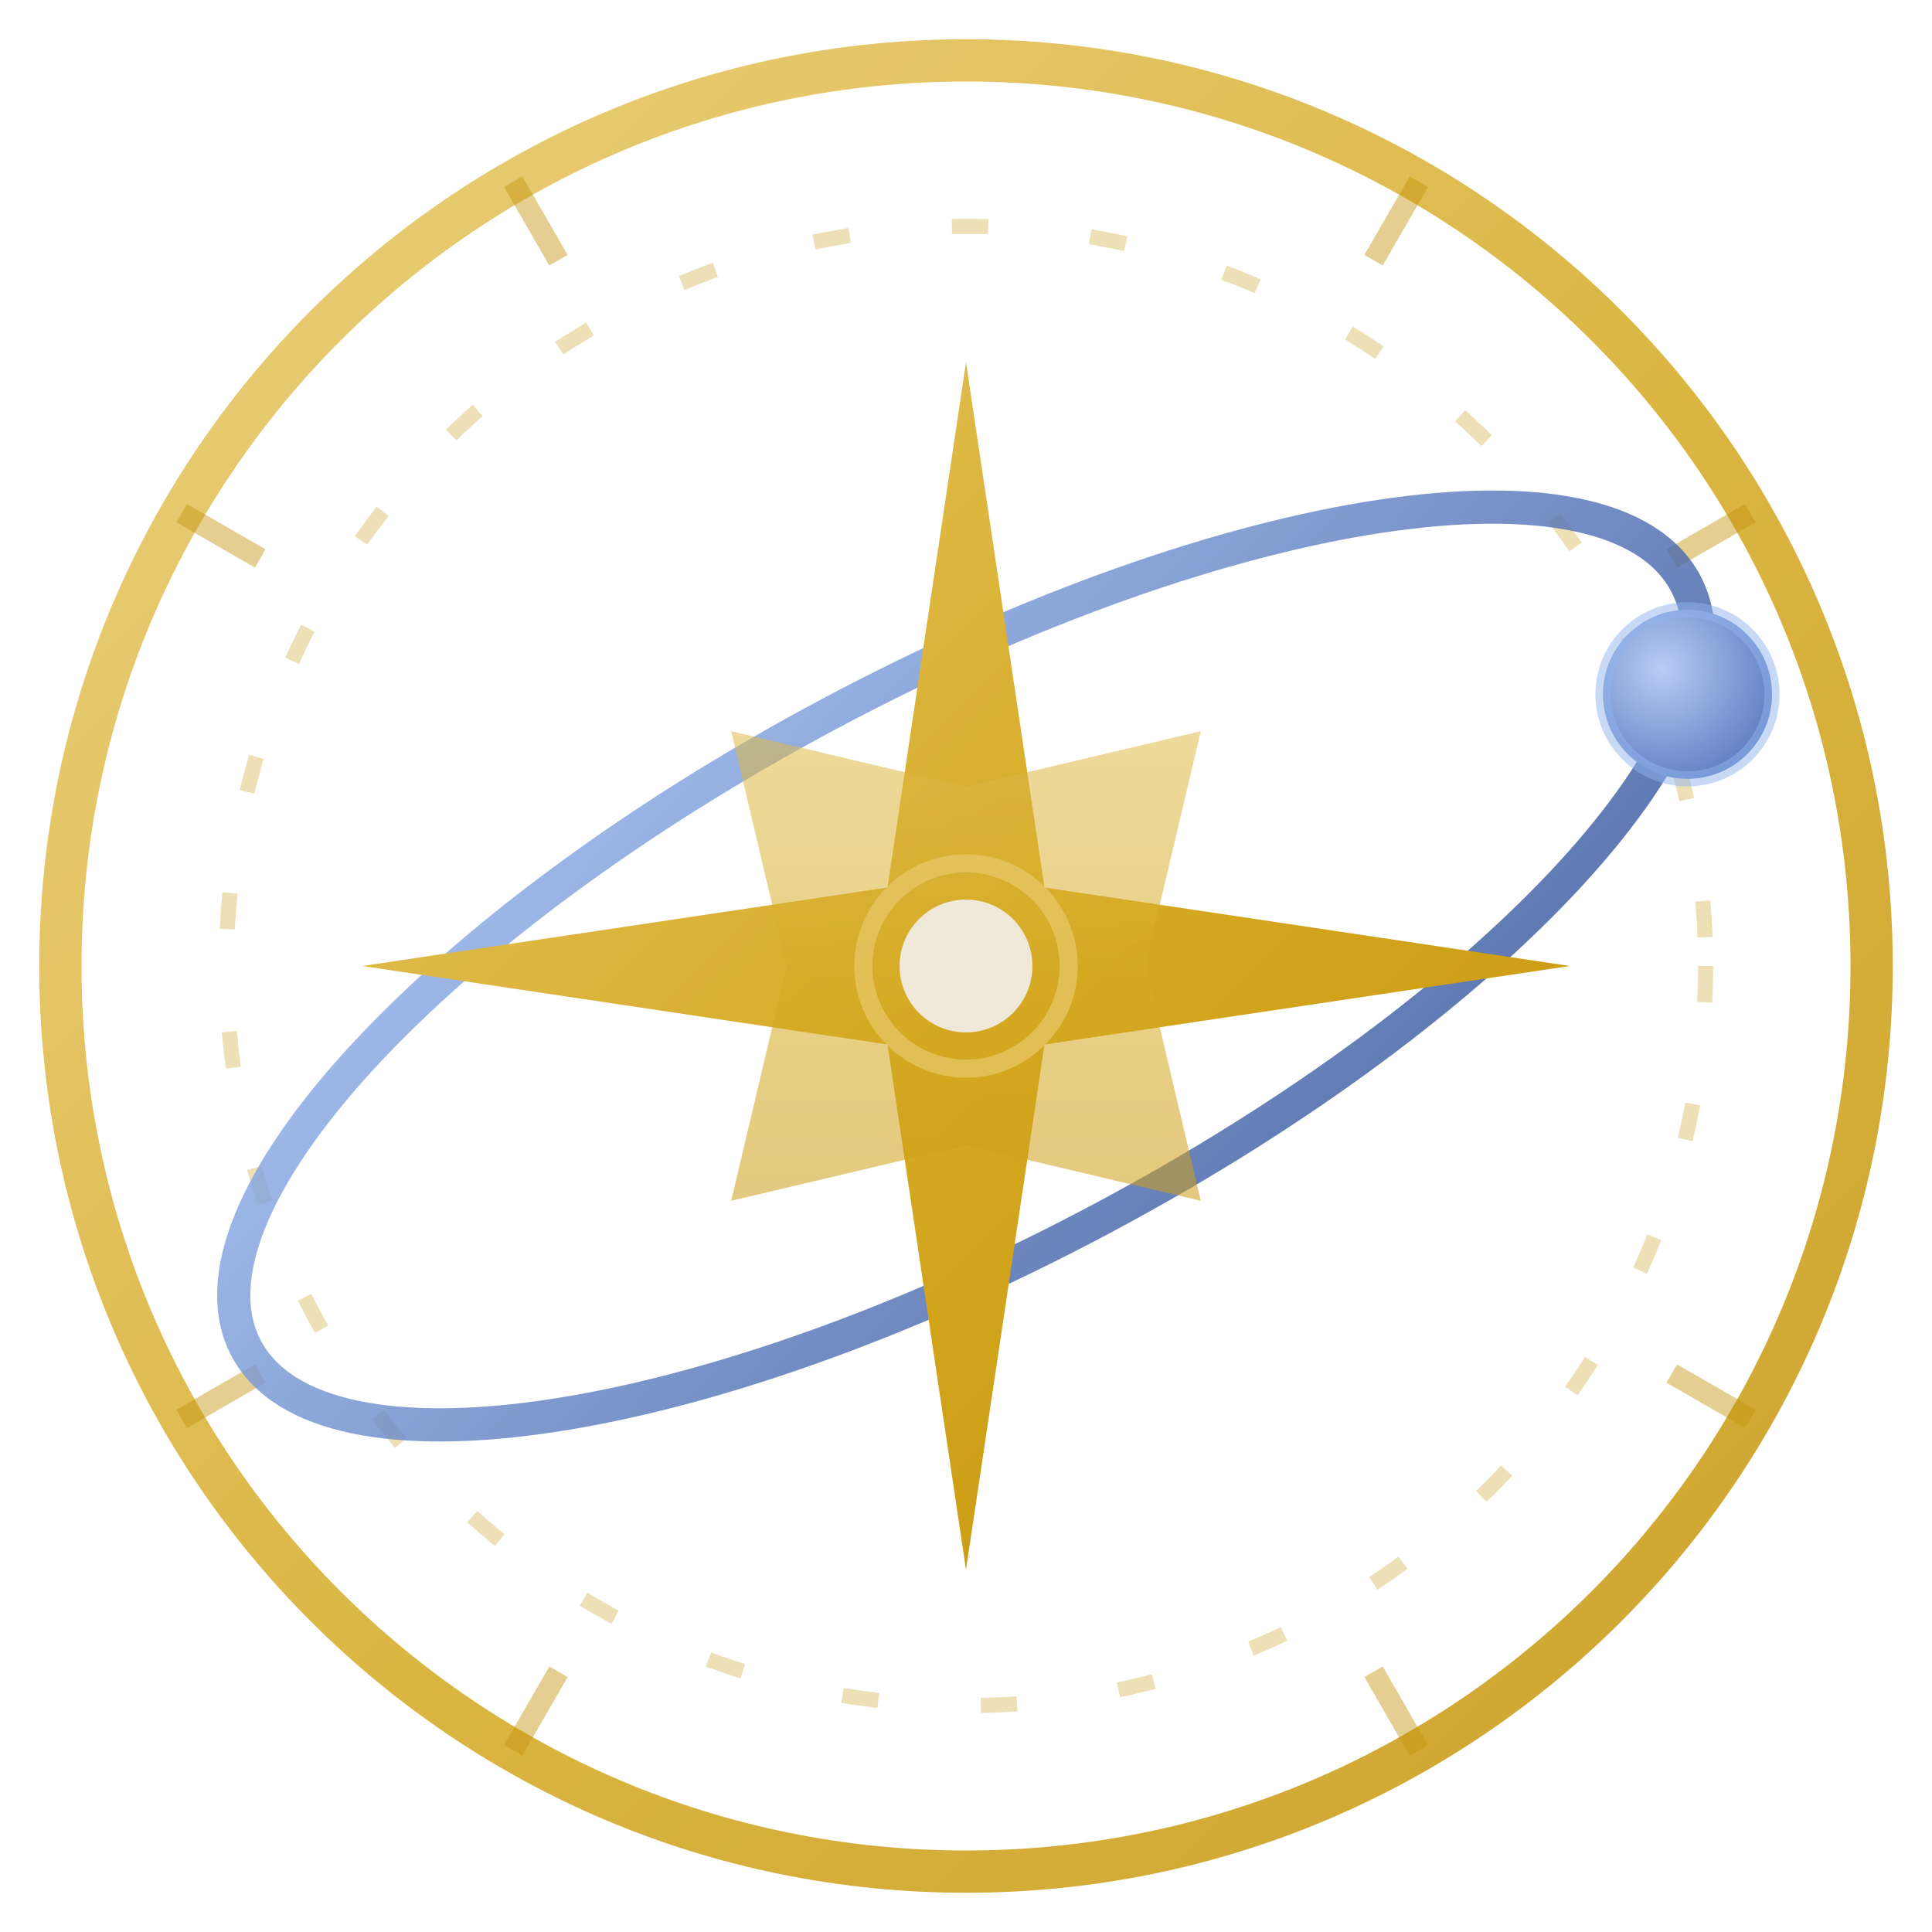
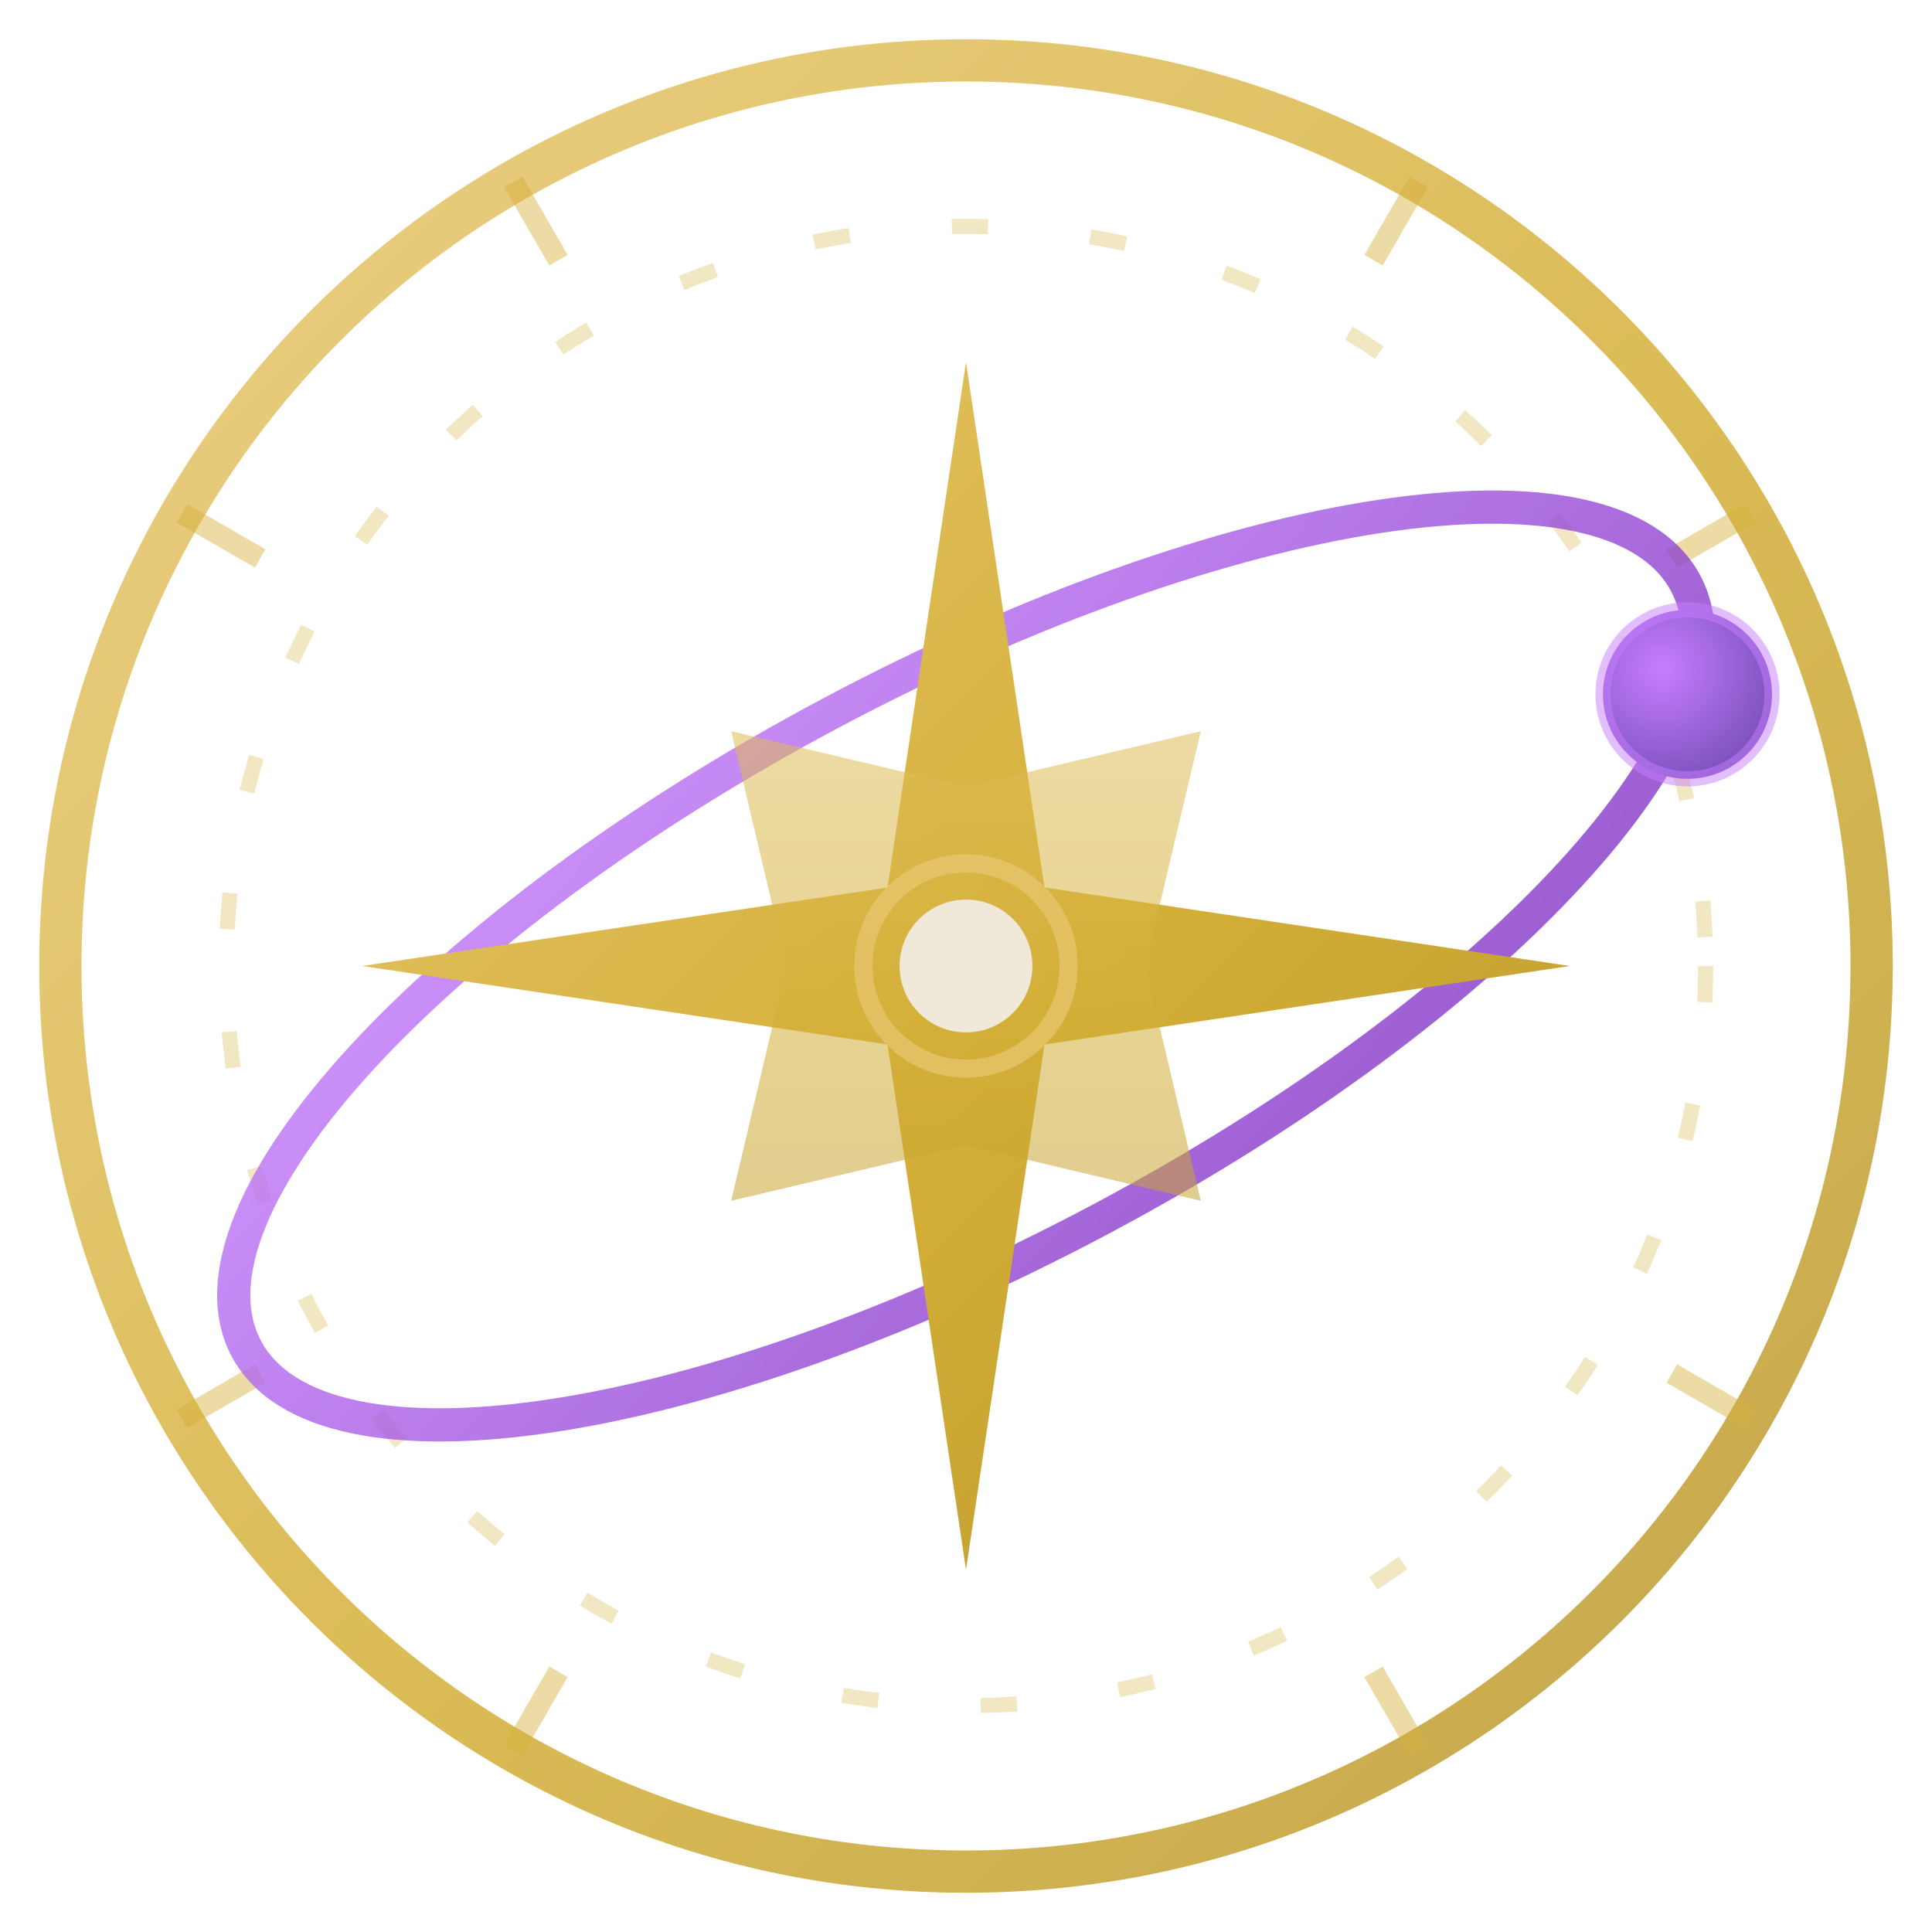
<svg xmlns="http://www.w3.org/2000/svg" viewBox="0 0 64 64" role="img" aria-label="AstroPrecise logo">
  <defs>
    <linearGradient id="ap-gold" x1="0" y1="0" x2="1" y2="1">
-       <stop offset="0" stop-color="#e8c96a" />
-       <stop offset="0.55" stop-color="#d4a820" />
-       <stop offset="1" stop-color="#c4920a" />
+       <stop offset="0" stop-color="#E8C872" />
+       <stop offset="0.55" stop-color="#D4AF37" />
+       <stop offset="1" stop-color="#B8962E" />
    </linearGradient>
    <linearGradient id="ap-amethyst" x1="0" y1="0" x2="1" y2="1">
-       <stop offset="0" stop-color="#92b4ee" />
-       <stop offset="1" stop-color="#2a4a94" />
+       <stop offset="0" stop-color="#C77DFF" />
+       <stop offset="1" stop-color="#7B2CBF" />
    </linearGradient>
    <radialGradient id="ap-planet" cx="0.35" cy="0.35" r="1">
-       <stop offset="0" stop-color="#b8ccf4" />
-       <stop offset="1" stop-color="#3b5fae" />
+       <stop offset="0" stop-color="#C77DFF" />
+       <stop offset="1" stop-color="#5B3FA0" />
    </radialGradient>
  </defs>
  <circle cx="32" cy="32" r="30" fill="none" stroke="url(#ap-gold)" stroke-width="1.4" opacity="0.85" />
  <g stroke="url(#ap-gold)" stroke-width="1" opacity="0.75">
    <line x1="32" y1="2" x2="32" y2="6.5" />
    <line x1="32" y1="62" x2="32" y2="57.5" />
    <line x1="2" y1="32" x2="6.5" y2="32" />
    <line x1="62" y1="32" x2="57.5" y2="32" />
  </g>
-   <g stroke="#c4920a" stroke-width="0.7" opacity="0.45">
+   <g stroke="#D4AF37" stroke-width="0.7" opacity="0.45">
    <line x1="47" y1="6.02" x2="45.5" y2="8.62" />
    <line x1="57.98" y1="17" x2="55.38" y2="18.5" />
    <line x1="57.98" y1="47" x2="55.38" y2="45.5" />
    <line x1="47" y1="57.98" x2="45.5" y2="55.38" />
    <line x1="17" y1="57.98" x2="18.5" y2="55.38" />
    <line x1="6.02" y1="47" x2="8.62" y2="45.5" />
    <line x1="6.02" y1="17" x2="8.62" y2="18.5" />
    <line x1="17" y1="6.02" x2="18.5" y2="8.62" />
  </g>
-   <circle cx="32" cy="32" r="24.5" fill="none" stroke="#c4920a" stroke-width="0.5" opacity="0.3" stroke-dasharray="1.2 3.4" />
-   <ellipse cx="32" cy="32" rx="27" ry="9.5" fill="none" stroke="url(#ap-amethyst)" stroke-width="1.1" opacity="0.8" transform="rotate(-28 32 32)" />
-   <circle cx="55.9" cy="23" r="2.8" fill="url(#ap-planet)" />
-   <circle cx="55.9" cy="23" r="2.8" fill="none" stroke="#92b4ee" stroke-width="0.5" opacity="0.5" />
+   <circle cx="32" cy="32" r="24.5" fill="none" stroke="#D4AF37" stroke-width="0.5" opacity="0.3" stroke-dasharray="1.2 3.4" />
+   <circle cx="32" cy="32" fill="none" stroke="#00D4FF" stroke-width="0.8">
+     <animate attributeName="r" values="3;29" dur="6s" repeatCount="indefinite" />
+     <animate attributeName="opacity" values="0.65;0" dur="6s" repeatCount="indefinite" />
+   </circle>
+   <g>
+     <animateTransform attributeName="transform" type="rotate" from="0 32 32" to="360 32 32" dur="60s" repeatCount="indefinite" />
+     <ellipse cx="32" cy="32" rx="27" ry="9.5" fill="none" stroke="url(#ap-amethyst)" stroke-width="1.1" opacity="0.8" transform="rotate(-28 32 32)" />
+     <circle cx="55.9" cy="23" r="2.8" fill="url(#ap-planet)" />
+     <circle cx="55.9" cy="23" r="2.8" fill="none" stroke="#C77DFF" stroke-width="0.5" opacity="0.5" />
+   </g>
  <path d="M32 12 L34.6 29.4 L52 32 L34.6 34.6 L32 52 L29.4 34.6 L12 32 L29.4 29.4 Z" fill="url(#ap-gold)" />
  <path d="M32 21 L36.2 27.8 L43 32 L36.2 36.2 L32 43 L27.8 36.2 L21 32 L27.8 27.8 Z" fill="url(#ap-gold)" opacity="0.55" transform="rotate(45 32 32)" />
  <circle cx="32" cy="32" r="2.2" fill="#f0e8d8" />
-   <circle cx="32" cy="32" r="3.4" fill="none" stroke="#e8c96a" stroke-width="0.6" opacity="0.7" />
+   <circle cx="32" cy="32" r="3.4" fill="none" stroke="#E8C872" stroke-width="0.6" opacity="0.7">
+     <animate attributeName="opacity" values="0.7;0.25;0.7" dur="4s" repeatCount="indefinite" />
+   </circle>
</svg>
